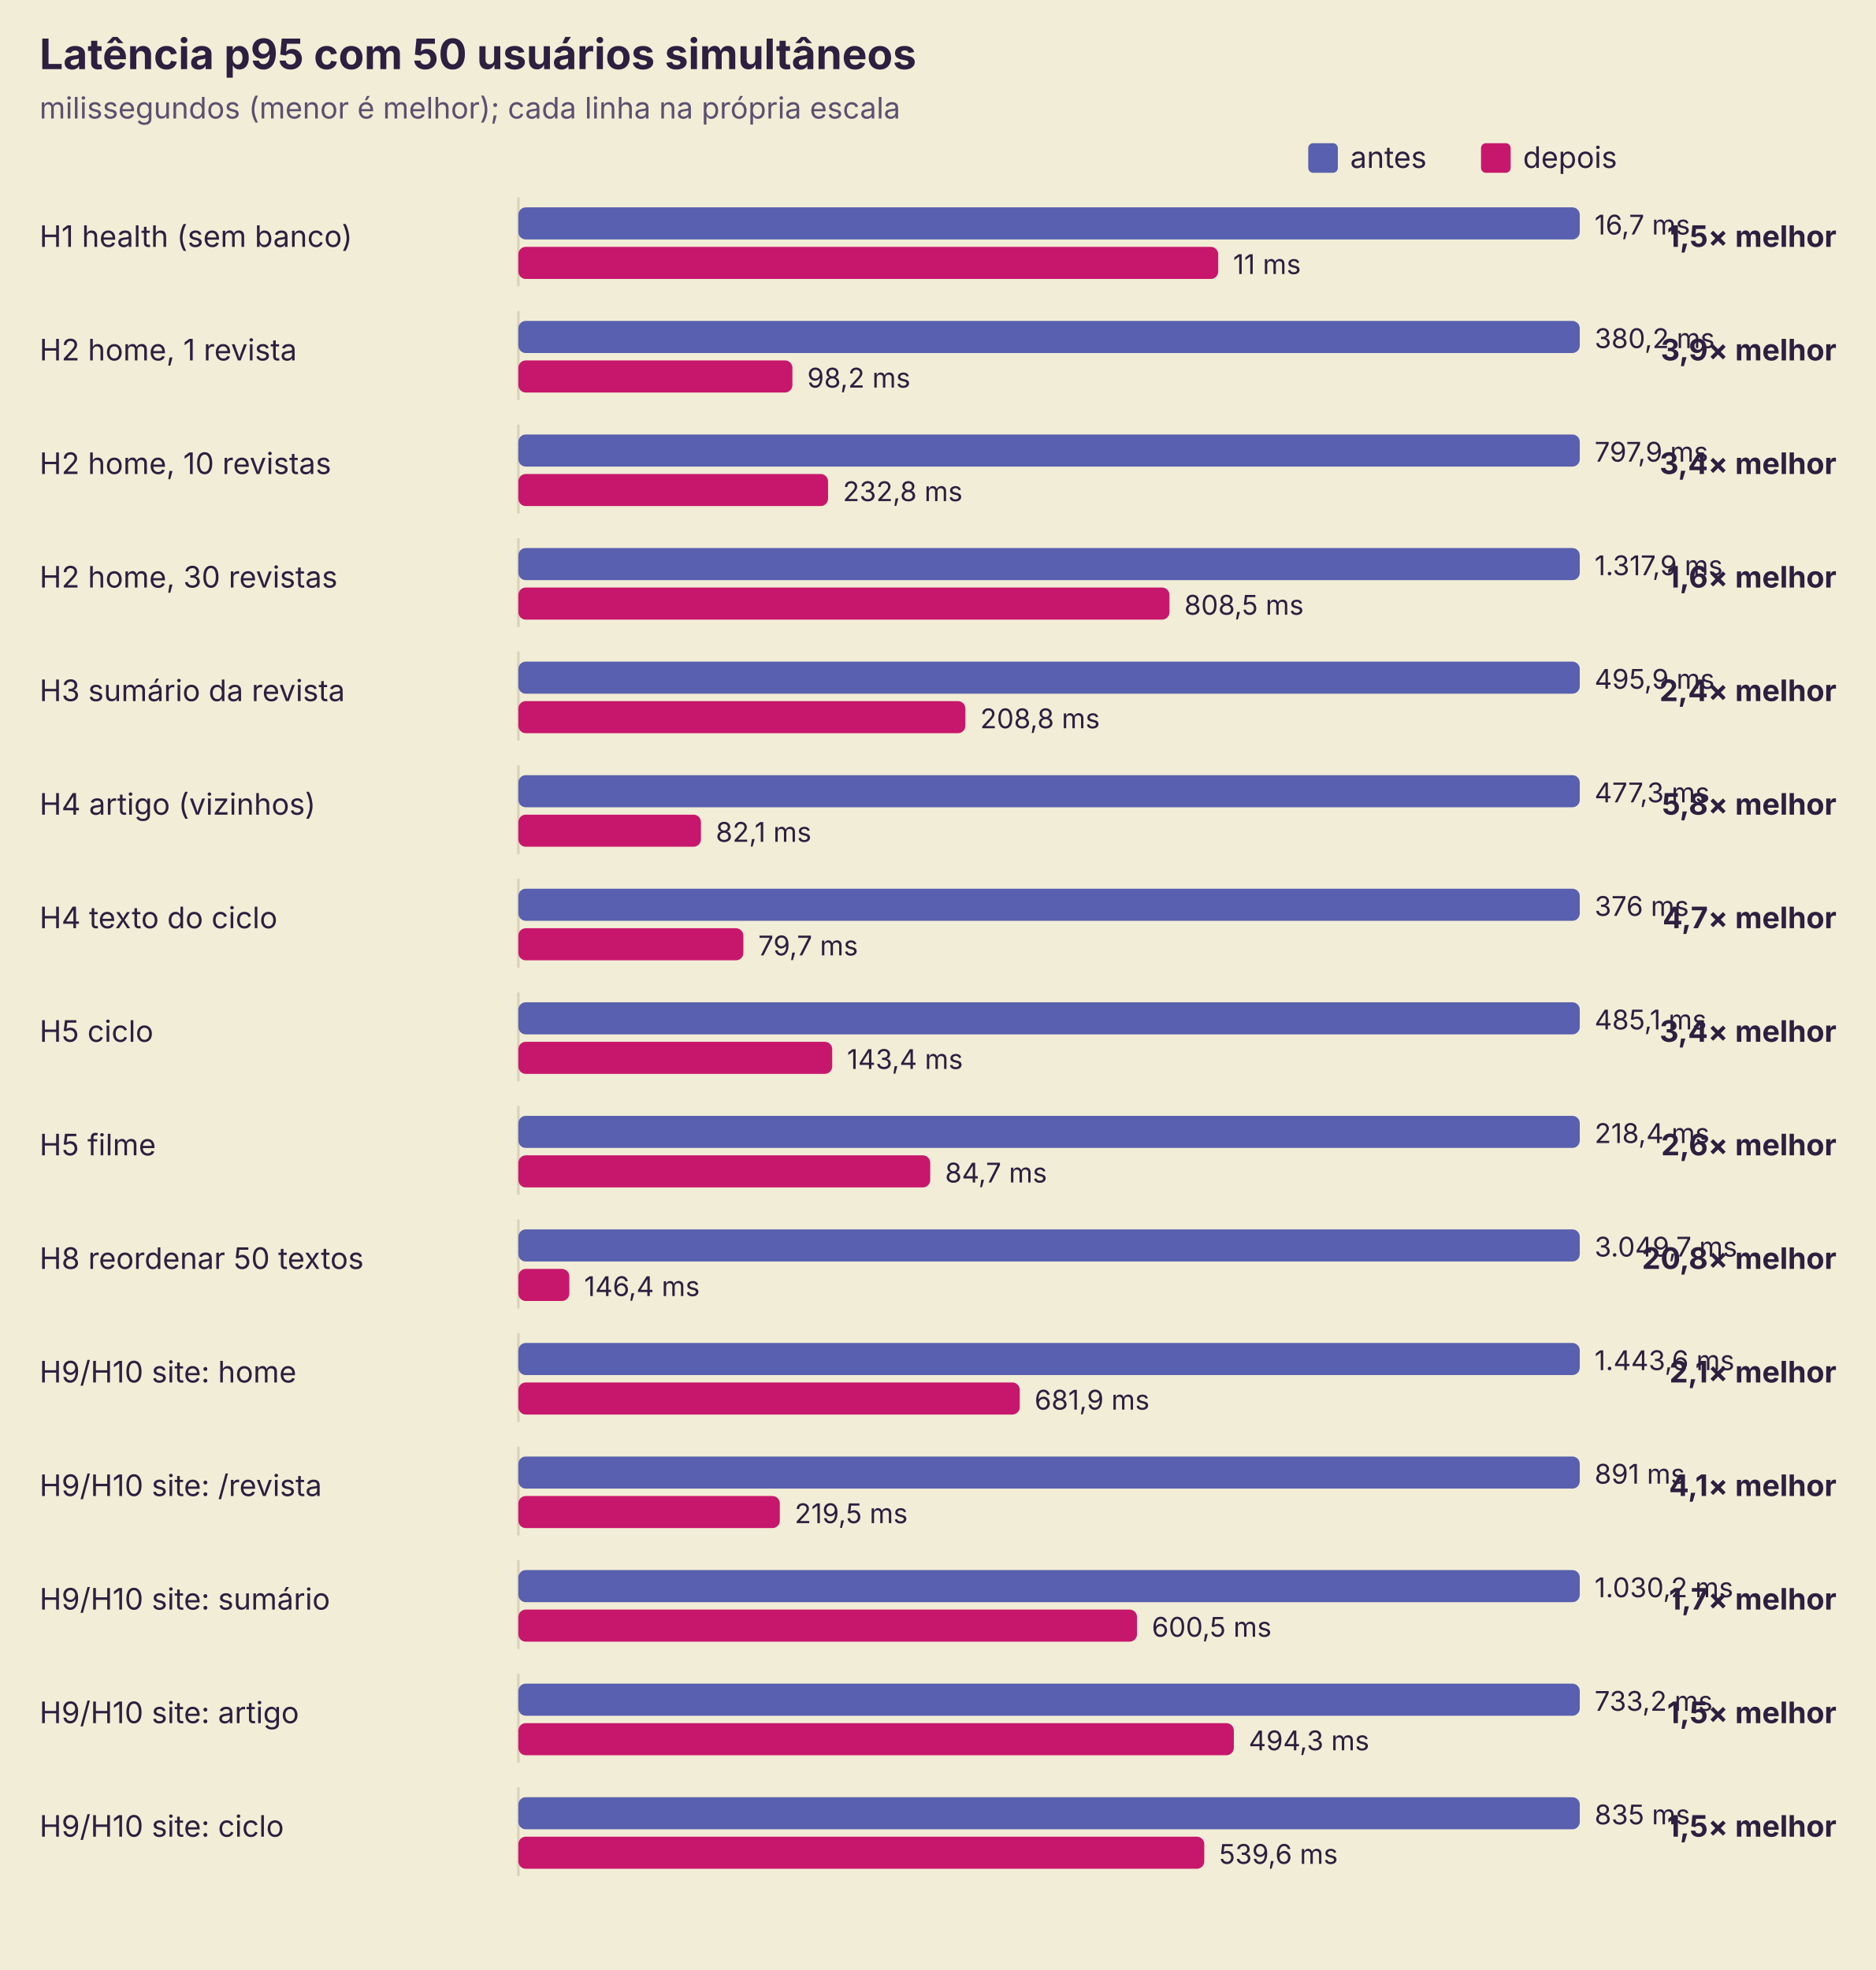
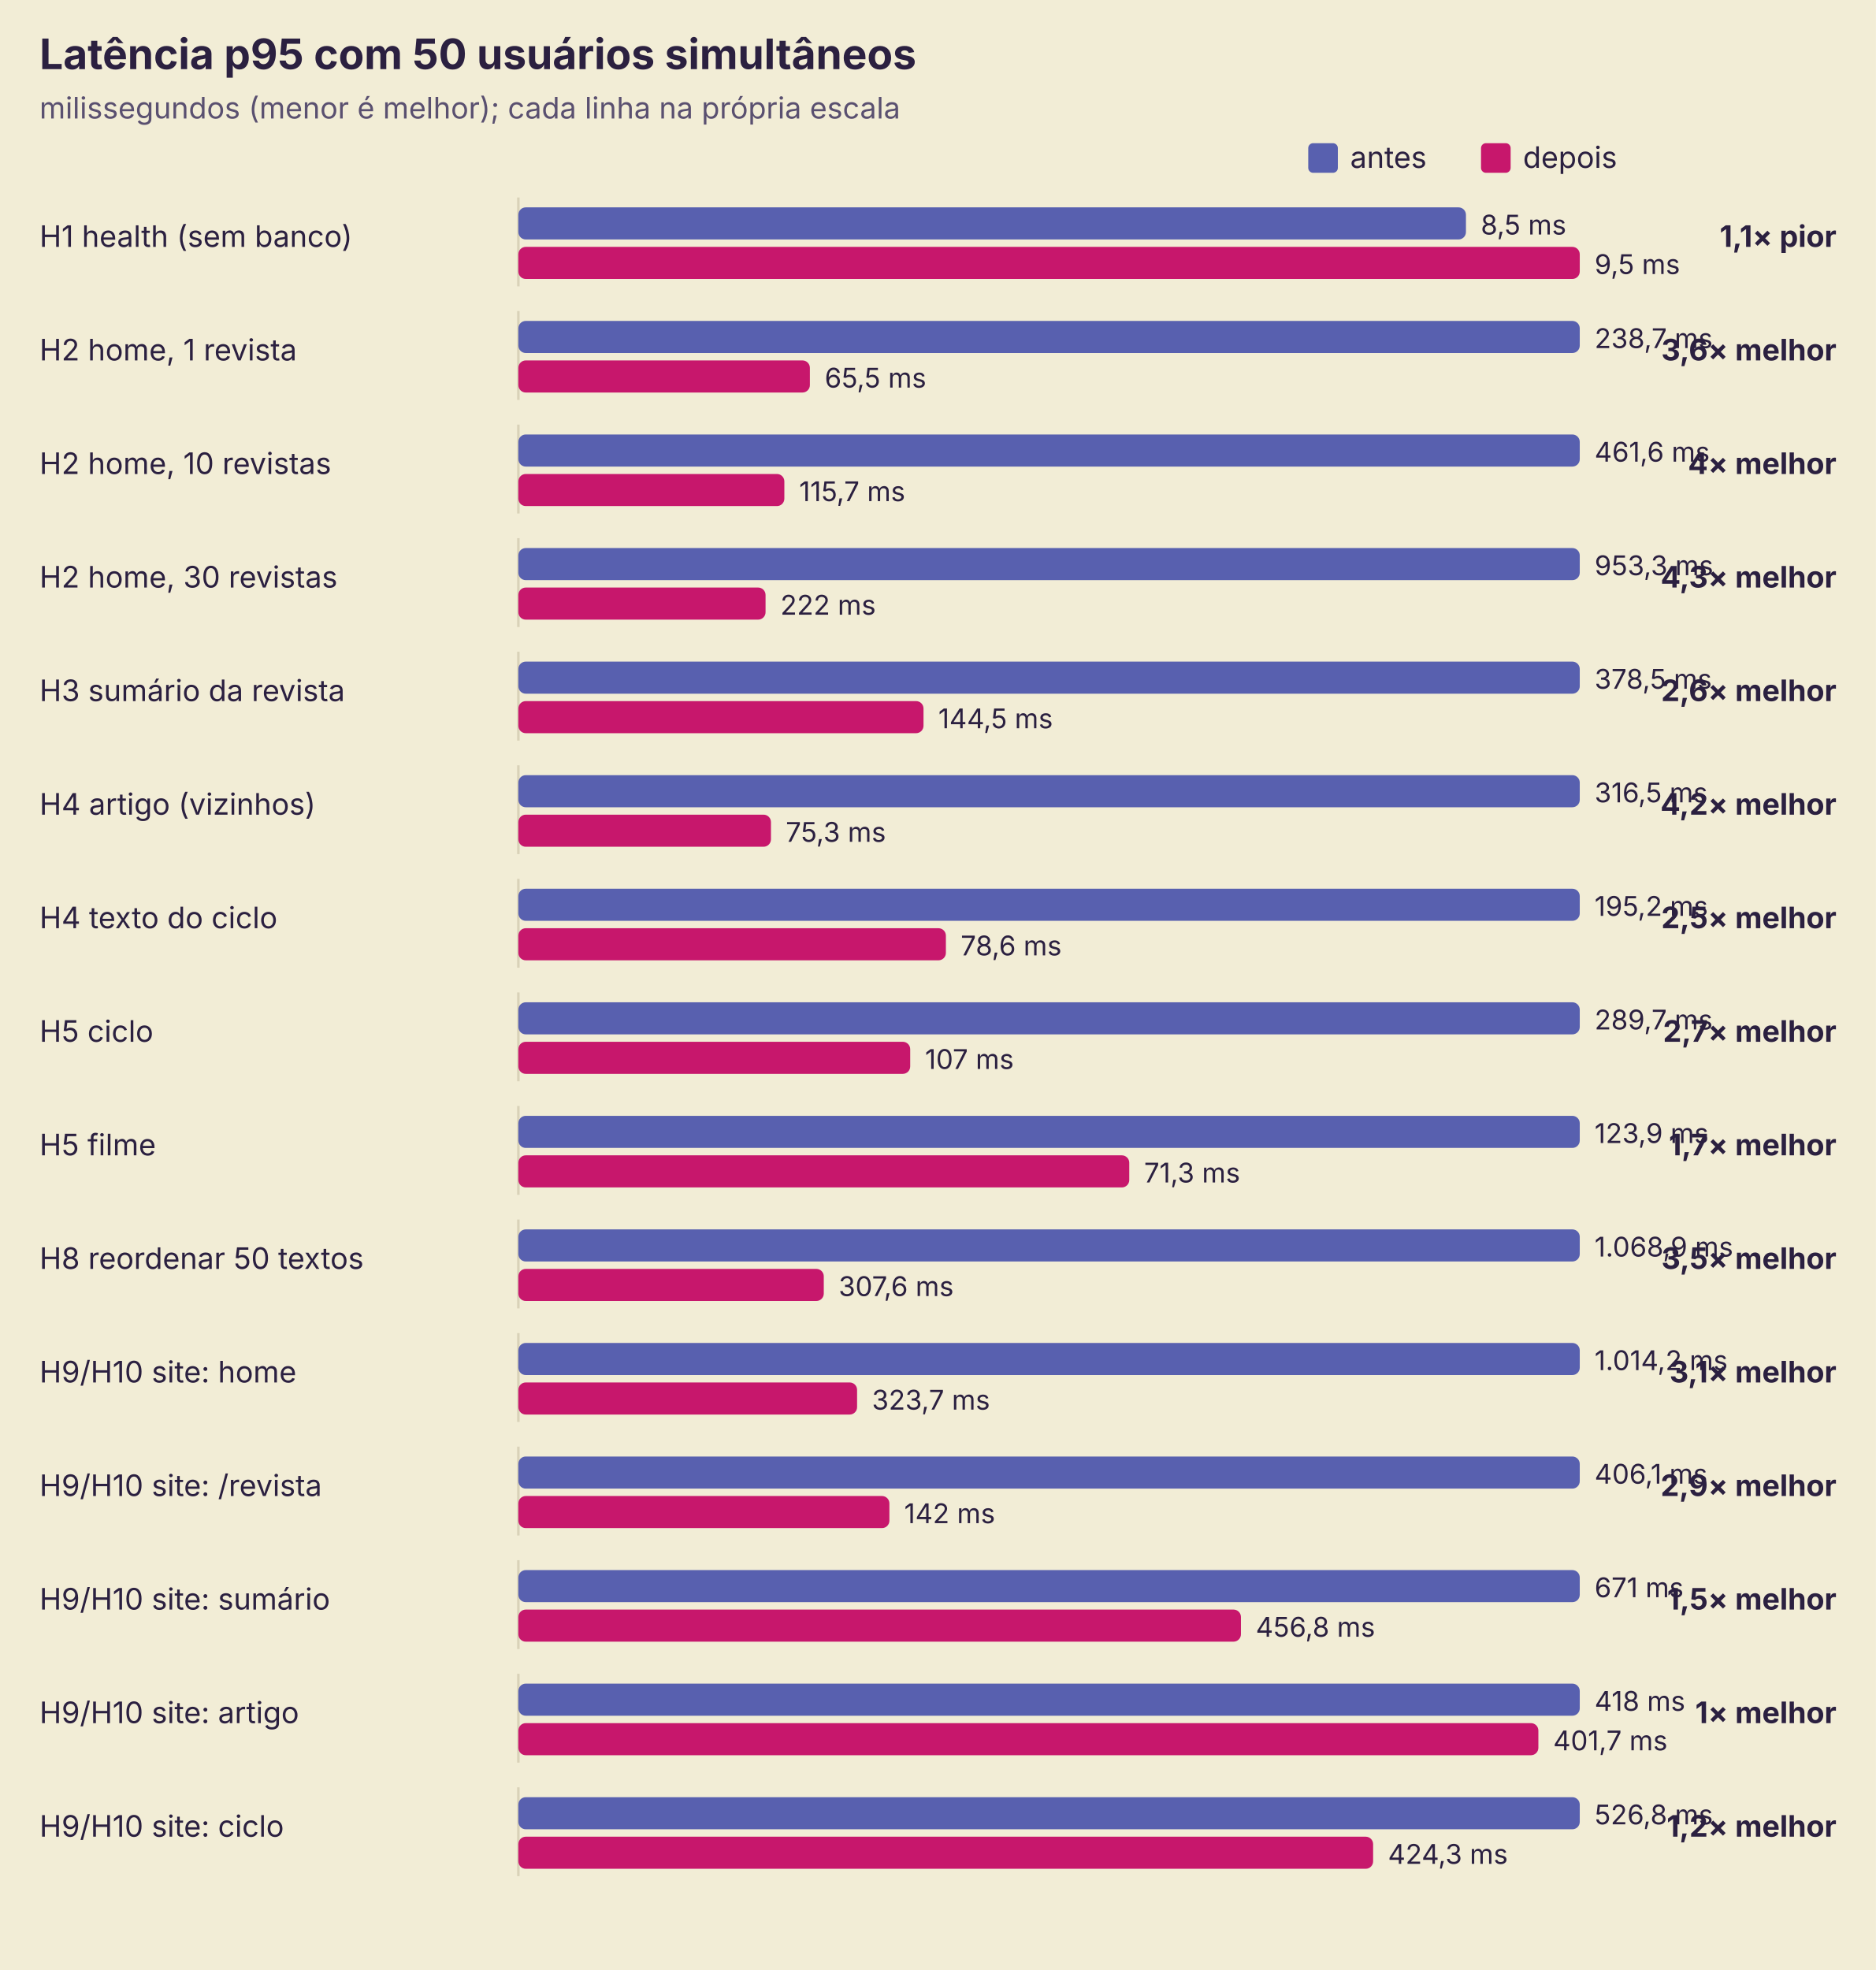
<svg xmlns="http://www.w3.org/2000/svg" viewBox="0 0 760 798" role="img" aria-labelledby="t d" font-family="Inter, system-ui, sans-serif">
  <rect width="100%" height="100%" fill="#F2EDD6" />
  <text x="16" y="28" font-size="17" font-weight="700" fill="#2B2040">Latência p95 com 50 usuários simultâneos</text>
  <text x="16" y="48" font-size="12" fill="#5A5070">milissegundos (menor é melhor); cada linha na própria escala</text>
  <rect x="530" y="58" width="12" height="12" rx="2" fill="#5860AF" />
  <text x="547" y="68" font-size="12" fill="#2B2040">antes</text>
  <rect x="600" y="58" width="12" height="12" rx="2" fill="#C7176C" />
  <text x="617" y="68" font-size="12" fill="#2B2040">depois</text>
  <text x="16" y="100" font-size="12" fill="#2B2040">H1 health (sem banco)</text>
  <line x1="210" x2="210" y1="80" y2="116" stroke="#D9D2B8" />
-   <rect x="210" y="84" width="430" height="13" rx="3" fill="#5860AF" />
-   <text x="646" y="95" font-size="11" fill="#2B2040">16,7 ms</text>
-   <rect x="210" y="100" width="283.537" height="13" rx="3" fill="#C7176C" />
-   <text x="499.537" y="111" font-size="11" fill="#2B2040">11 ms</text>
-   <text x="744" y="100" font-size="12" font-weight="700" text-anchor="end" fill="#2B2040">1,5× melhor</text>
+   <rect x="210" y="84" width="383.893" height="13" rx="3" fill="#5860AF" />
+   <text x="599.893" y="95" font-size="11" fill="#2B2040">8,5 ms</text>
+   <rect x="210" y="100" width="430" height="13" rx="3" fill="#C7176C" />
+   <text x="646" y="111" font-size="11" fill="#2B2040">9,5 ms</text>
+   <text x="744" y="100" font-size="12" font-weight="700" text-anchor="end" fill="#2B2040">1,1× pior</text>
  <text x="16" y="146" font-size="12" fill="#2B2040">H2 home, 1 revista</text>
  <line x1="210" x2="210" y1="126" y2="162" stroke="#D9D2B8" />
  <rect x="210" y="130" width="430" height="13" rx="3" fill="#5860AF" />
-   <text x="646" y="141" font-size="11" fill="#2B2040">380,2 ms</text>
-   <rect x="210" y="146" width="111.024" height="13" rx="3" fill="#C7176C" />
-   <text x="327.024" y="157" font-size="11" fill="#2B2040">98,2 ms</text>
-   <text x="744" y="146" font-size="12" font-weight="700" text-anchor="end" fill="#2B2040">3,9× melhor</text>
+   <text x="646" y="141" font-size="11" fill="#2B2040">238,7 ms</text>
+   <rect x="210" y="146" width="118.104" height="13" rx="3" fill="#C7176C" />
+   <text x="334.104" y="157" font-size="11" fill="#2B2040">65,5 ms</text>
+   <text x="744" y="146" font-size="12" font-weight="700" text-anchor="end" fill="#2B2040">3,6× melhor</text>
  <text x="16" y="192" font-size="12" fill="#2B2040">H2 home, 10 revistas</text>
  <line x1="210" x2="210" y1="172" y2="208" stroke="#D9D2B8" />
  <rect x="210" y="176" width="430" height="13" rx="3" fill="#5860AF" />
-   <text x="646" y="187" font-size="11" fill="#2B2040">797,9 ms</text>
-   <rect x="210" y="192" width="125.465" height="13" rx="3" fill="#C7176C" />
-   <text x="341.465" y="203" font-size="11" fill="#2B2040">232,8 ms</text>
-   <text x="744" y="192" font-size="12" font-weight="700" text-anchor="end" fill="#2B2040">3,4× melhor</text>
+   <text x="646" y="187" font-size="11" fill="#2B2040">461,6 ms</text>
+   <rect x="210" y="192" width="107.76" height="13" rx="3" fill="#C7176C" />
+   <text x="323.76" y="203" font-size="11" fill="#2B2040">115,7 ms</text>
+   <text x="744" y="192" font-size="12" font-weight="700" text-anchor="end" fill="#2B2040">4× melhor</text>
  <text x="16" y="238" font-size="12" fill="#2B2040">H2 home, 30 revistas</text>
  <line x1="210" x2="210" y1="218" y2="254" stroke="#D9D2B8" />
  <rect x="210" y="222" width="430" height="13" rx="3" fill="#5860AF" />
-   <text x="646" y="233" font-size="11" fill="#2B2040">1.317,9 ms</text>
-   <rect x="210" y="238" width="263.774" height="13" rx="3" fill="#C7176C" />
-   <text x="479.774" y="249" font-size="11" fill="#2B2040">808,5 ms</text>
-   <text x="744" y="238" font-size="12" font-weight="700" text-anchor="end" fill="#2B2040">1,6× melhor</text>
+   <text x="646" y="233" font-size="11" fill="#2B2040">953,3 ms</text>
+   <rect x="210" y="238" width="100.147" height="13" rx="3" fill="#C7176C" />
+   <text x="316.147" y="249" font-size="11" fill="#2B2040">222 ms</text>
+   <text x="744" y="238" font-size="12" font-weight="700" text-anchor="end" fill="#2B2040">4,3× melhor</text>
  <text x="16" y="284" font-size="12" fill="#2B2040">H3 sumário da revista</text>
  <line x1="210" x2="210" y1="264" y2="300" stroke="#D9D2B8" />
  <rect x="210" y="268" width="430" height="13" rx="3" fill="#5860AF" />
-   <text x="646" y="279" font-size="11" fill="#2B2040">495,9 ms</text>
-   <rect x="210" y="284" width="181.096" height="13" rx="3" fill="#C7176C" />
-   <text x="397.096" y="295" font-size="11" fill="#2B2040">208,8 ms</text>
-   <text x="744" y="284" font-size="12" font-weight="700" text-anchor="end" fill="#2B2040">2,4× melhor</text>
+   <text x="646" y="279" font-size="11" fill="#2B2040">378,5 ms</text>
+   <rect x="210" y="284" width="164.136" height="13" rx="3" fill="#C7176C" />
+   <text x="380.136" y="295" font-size="11" fill="#2B2040">144,5 ms</text>
+   <text x="744" y="284" font-size="12" font-weight="700" text-anchor="end" fill="#2B2040">2,6× melhor</text>
  <text x="16" y="330" font-size="12" fill="#2B2040">H4 artigo (vizinhos)</text>
  <line x1="210" x2="210" y1="310" y2="346" stroke="#D9D2B8" />
  <rect x="210" y="314" width="430" height="13" rx="3" fill="#5860AF" />
-   <text x="646" y="325" font-size="11" fill="#2B2040">477,3 ms</text>
-   <rect x="210" y="330" width="73.966" height="13" rx="3" fill="#C7176C" />
-   <text x="289.966" y="341" font-size="11" fill="#2B2040">82,1 ms</text>
-   <text x="744" y="330" font-size="12" font-weight="700" text-anchor="end" fill="#2B2040">5,8× melhor</text>
+   <text x="646" y="325" font-size="11" fill="#2B2040">316,5 ms</text>
+   <rect x="210" y="330" width="102.336" height="13" rx="3" fill="#C7176C" />
+   <text x="318.336" y="341" font-size="11" fill="#2B2040">75,3 ms</text>
+   <text x="744" y="330" font-size="12" font-weight="700" text-anchor="end" fill="#2B2040">4,2× melhor</text>
  <text x="16" y="376" font-size="12" fill="#2B2040">H4 texto do ciclo</text>
  <line x1="210" x2="210" y1="356" y2="392" stroke="#D9D2B8" />
  <rect x="210" y="360" width="430" height="13" rx="3" fill="#5860AF" />
-   <text x="646" y="371" font-size="11" fill="#2B2040">376 ms</text>
-   <rect x="210" y="376" width="91.159" height="13" rx="3" fill="#C7176C" />
-   <text x="307.159" y="387" font-size="11" fill="#2B2040">79,7 ms</text>
-   <text x="744" y="376" font-size="12" font-weight="700" text-anchor="end" fill="#2B2040">4,7× melhor</text>
+   <text x="646" y="371" font-size="11" fill="#2B2040">195,2 ms</text>
+   <rect x="210" y="376" width="173.203" height="13" rx="3" fill="#C7176C" />
+   <text x="389.203" y="387" font-size="11" fill="#2B2040">78,6 ms</text>
+   <text x="744" y="376" font-size="12" font-weight="700" text-anchor="end" fill="#2B2040">2,5× melhor</text>
  <text x="16" y="422" font-size="12" fill="#2B2040">H5 ciclo</text>
  <line x1="210" x2="210" y1="402" y2="438" stroke="#D9D2B8" />
  <rect x="210" y="406" width="430" height="13" rx="3" fill="#5860AF" />
-   <text x="646" y="417" font-size="11" fill="#2B2040">485,1 ms</text>
-   <rect x="210" y="422" width="127.15" height="13" rx="3" fill="#C7176C" />
-   <text x="343.15" y="433" font-size="11" fill="#2B2040">143,4 ms</text>
-   <text x="744" y="422" font-size="12" font-weight="700" text-anchor="end" fill="#2B2040">3,4× melhor</text>
+   <text x="646" y="417" font-size="11" fill="#2B2040">289,7 ms</text>
+   <rect x="210" y="422" width="158.747" height="13" rx="3" fill="#C7176C" />
+   <text x="374.747" y="433" font-size="11" fill="#2B2040">107 ms</text>
+   <text x="744" y="422" font-size="12" font-weight="700" text-anchor="end" fill="#2B2040">2,7× melhor</text>
  <text x="16" y="468" font-size="12" fill="#2B2040">H5 filme</text>
  <line x1="210" x2="210" y1="448" y2="484" stroke="#D9D2B8" />
  <rect x="210" y="452" width="430" height="13" rx="3" fill="#5860AF" />
-   <text x="646" y="463" font-size="11" fill="#2B2040">218,4 ms</text>
-   <rect x="210" y="468" width="166.854" height="13" rx="3" fill="#C7176C" />
-   <text x="382.854" y="479" font-size="11" fill="#2B2040">84,7 ms</text>
-   <text x="744" y="468" font-size="12" font-weight="700" text-anchor="end" fill="#2B2040">2,6× melhor</text>
+   <text x="646" y="463" font-size="11" fill="#2B2040">123,9 ms</text>
+   <rect x="210" y="468" width="247.493" height="13" rx="3" fill="#C7176C" />
+   <text x="463.493" y="479" font-size="11" fill="#2B2040">71,3 ms</text>
+   <text x="744" y="468" font-size="12" font-weight="700" text-anchor="end" fill="#2B2040">1,7× melhor</text>
  <text x="16" y="514" font-size="12" fill="#2B2040">H8 reordenar 50 textos</text>
  <line x1="210" x2="210" y1="494" y2="530" stroke="#D9D2B8" />
  <rect x="210" y="498" width="430" height="13" rx="3" fill="#5860AF" />
-   <text x="646" y="509" font-size="11" fill="#2B2040">3.049,7 ms</text>
-   <rect x="210" y="514" width="20.643" height="13" rx="3" fill="#C7176C" />
-   <text x="236.643" y="525" font-size="11" fill="#2B2040">146,4 ms</text>
-   <text x="744" y="514" font-size="12" font-weight="700" text-anchor="end" fill="#2B2040">20,8× melhor</text>
+   <text x="646" y="509" font-size="11" fill="#2B2040">1.068,9 ms</text>
+   <rect x="210" y="514" width="123.732" height="13" rx="3" fill="#C7176C" />
+   <text x="339.732" y="525" font-size="11" fill="#2B2040">307,6 ms</text>
+   <text x="744" y="514" font-size="12" font-weight="700" text-anchor="end" fill="#2B2040">3,5× melhor</text>
  <text x="16" y="560" font-size="12" fill="#2B2040">H9/H10 site: home</text>
  <line x1="210" x2="210" y1="540" y2="576" stroke="#D9D2B8" />
  <rect x="210" y="544" width="430" height="13" rx="3" fill="#5860AF" />
-   <text x="646" y="555" font-size="11" fill="#2B2040">1.443,6 ms</text>
-   <rect x="210" y="560" width="203.124" height="13" rx="3" fill="#C7176C" />
-   <text x="419.124" y="571" font-size="11" fill="#2B2040">681,9 ms</text>
-   <text x="744" y="560" font-size="12" font-weight="700" text-anchor="end" fill="#2B2040">2,1× melhor</text>
+   <text x="646" y="555" font-size="11" fill="#2B2040">1.014,2 ms</text>
+   <rect x="210" y="560" width="137.229" height="13" rx="3" fill="#C7176C" />
+   <text x="353.229" y="571" font-size="11" fill="#2B2040">323,7 ms</text>
+   <text x="744" y="560" font-size="12" font-weight="700" text-anchor="end" fill="#2B2040">3,1× melhor</text>
  <text x="16" y="606" font-size="12" fill="#2B2040">H9/H10 site: /revista</text>
  <line x1="210" x2="210" y1="586" y2="622" stroke="#D9D2B8" />
  <rect x="210" y="590" width="430" height="13" rx="3" fill="#5860AF" />
-   <text x="646" y="601" font-size="11" fill="#2B2040">891 ms</text>
-   <rect x="210" y="606" width="105.928" height="13" rx="3" fill="#C7176C" />
-   <text x="321.928" y="617" font-size="11" fill="#2B2040">219,5 ms</text>
-   <text x="744" y="606" font-size="12" font-weight="700" text-anchor="end" fill="#2B2040">4,1× melhor</text>
+   <text x="646" y="601" font-size="11" fill="#2B2040">406,1 ms</text>
+   <rect x="210" y="606" width="150.32" height="13" rx="3" fill="#C7176C" />
+   <text x="366.32" y="617" font-size="11" fill="#2B2040">142 ms</text>
+   <text x="744" y="606" font-size="12" font-weight="700" text-anchor="end" fill="#2B2040">2,9× melhor</text>
  <text x="16" y="652" font-size="12" fill="#2B2040">H9/H10 site: sumário</text>
  <line x1="210" x2="210" y1="632" y2="668" stroke="#D9D2B8" />
  <rect x="210" y="636" width="430" height="13" rx="3" fill="#5860AF" />
-   <text x="646" y="647" font-size="11" fill="#2B2040">1.030,2 ms</text>
-   <rect x="210" y="652" width="250.63" height="13" rx="3" fill="#C7176C" />
-   <text x="466.63" y="663" font-size="11" fill="#2B2040">600,5 ms</text>
-   <text x="744" y="652" font-size="12" font-weight="700" text-anchor="end" fill="#2B2040">1,7× melhor</text>
+   <text x="646" y="647" font-size="11" fill="#2B2040">671 ms</text>
+   <rect x="210" y="652" width="292.735" height="13" rx="3" fill="#C7176C" />
+   <text x="508.735" y="663" font-size="11" fill="#2B2040">456,8 ms</text>
+   <text x="744" y="652" font-size="12" font-weight="700" text-anchor="end" fill="#2B2040">1,5× melhor</text>
  <text x="16" y="698" font-size="12" fill="#2B2040">H9/H10 site: artigo</text>
  <line x1="210" x2="210" y1="678" y2="714" stroke="#D9D2B8" />
  <rect x="210" y="682" width="430" height="13" rx="3" fill="#5860AF" />
-   <text x="646" y="693" font-size="11" fill="#2B2040">733,2 ms</text>
-   <rect x="210" y="698" width="289.856" height="13" rx="3" fill="#C7176C" />
-   <text x="505.856" y="709" font-size="11" fill="#2B2040">494,3 ms</text>
-   <text x="744" y="698" font-size="12" font-weight="700" text-anchor="end" fill="#2B2040">1,5× melhor</text>
+   <text x="646" y="693" font-size="11" fill="#2B2040">418 ms</text>
+   <rect x="210" y="698" width="413.233" height="13" rx="3" fill="#C7176C" />
+   <text x="629.233" y="709" font-size="11" fill="#2B2040">401,7 ms</text>
+   <text x="744" y="698" font-size="12" font-weight="700" text-anchor="end" fill="#2B2040">1× melhor</text>
  <text x="16" y="744" font-size="12" fill="#2B2040">H9/H10 site: ciclo</text>
  <line x1="210" x2="210" y1="724" y2="760" stroke="#D9D2B8" />
  <rect x="210" y="728" width="430" height="13" rx="3" fill="#5860AF" />
-   <text x="646" y="739" font-size="11" fill="#2B2040">835 ms</text>
-   <rect x="210" y="744" width="277.882" height="13" rx="3" fill="#C7176C" />
-   <text x="493.882" y="755" font-size="11" fill="#2B2040">539,6 ms</text>
-   <text x="744" y="744" font-size="12" font-weight="700" text-anchor="end" fill="#2B2040">1,5× melhor</text>
+   <text x="646" y="739" font-size="11" fill="#2B2040">526,8 ms</text>
+   <rect x="210" y="744" width="346.285" height="13" rx="3" fill="#C7176C" />
+   <text x="562.285" y="755" font-size="11" fill="#2B2040">424,3 ms</text>
+   <text x="744" y="744" font-size="12" font-weight="700" text-anchor="end" fill="#2B2040">1,2× melhor</text>
</svg>
